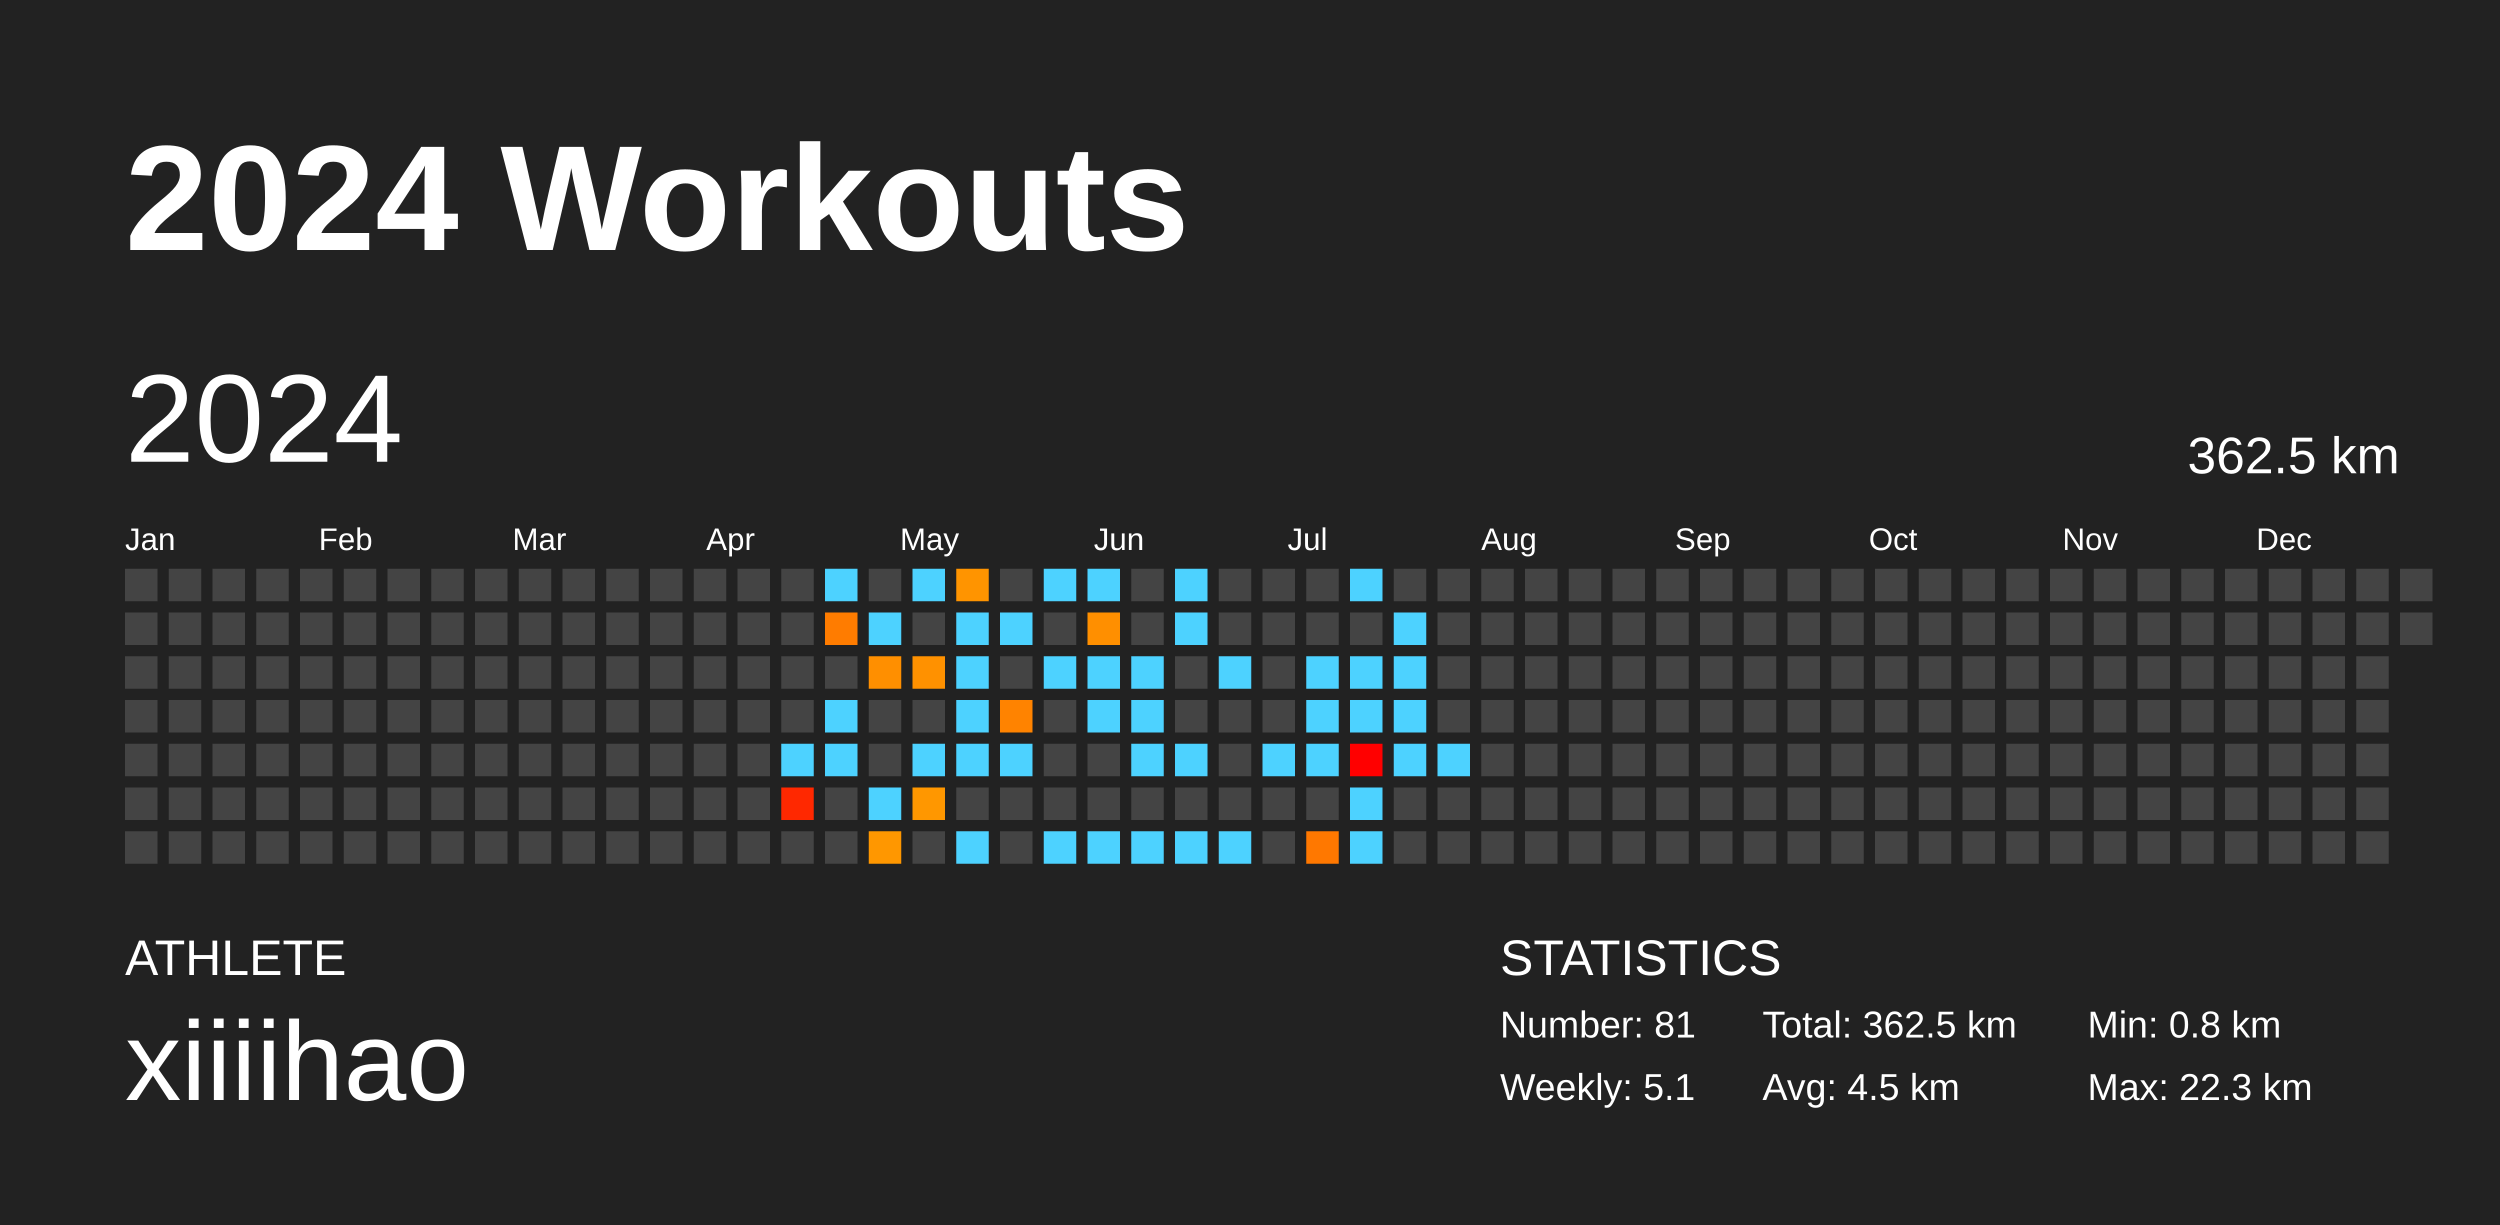
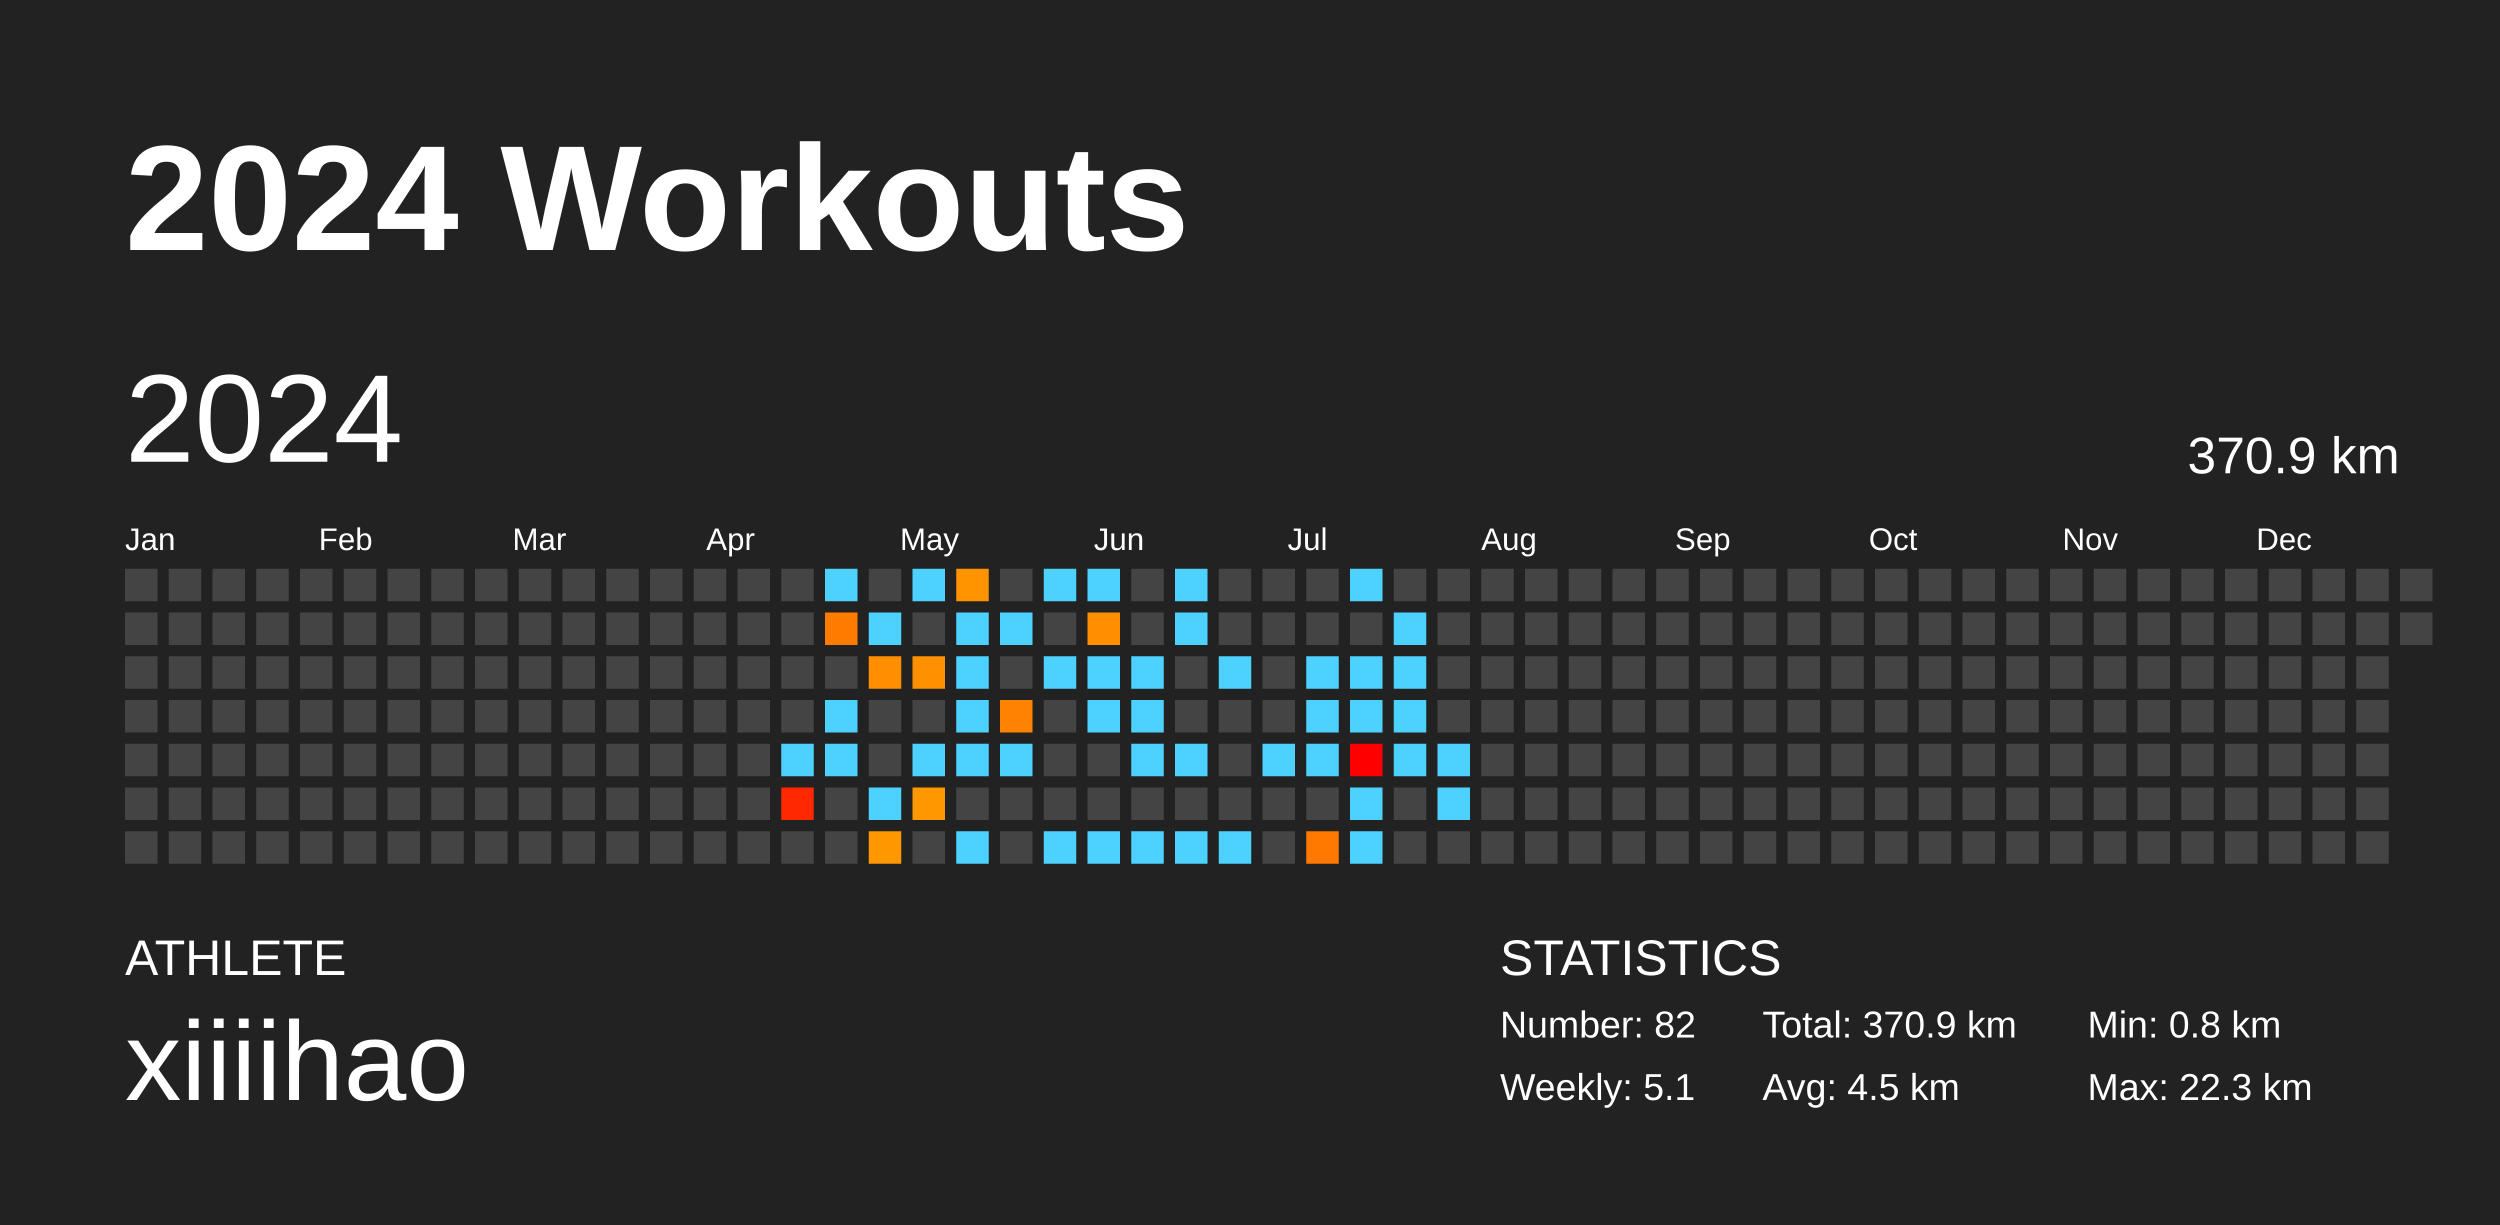
<svg xmlns="http://www.w3.org/2000/svg" baseProfile="full" height="98mm" version="1.1" viewBox="0,0,200,98" width="200mm">
  <defs />
  <rect fill="#222222" height="98" width="200" x="0" y="0" />
  <text fill="#FFFFFF" style="font-size:12px; font-family:Arial; font-weight:bold;" x="10" y="20">2024 Workouts</text>
  <text fill="#FFFFFF" style="font-size:4px; font-family:Arial" x="10" y="78">ATHLETE</text>
  <text fill="#FFFFFF" style="font-size:9px; font-family:Arial" x="10" y="88">xiiiihao</text>
  <text fill="#FFFFFF" style="font-size:4px; font-family:Arial" x="120" y="78">STATISTICS</text>
-   <text fill="#FFFFFF" style="font-size:3px; font-family:Arial" x="120" y="83">Number: 81</text>
+   <text fill="#FFFFFF" style="font-size:3px; font-family:Arial" x="120" y="83">Number: 82</text>
  <text fill="#FFFFFF" style="font-size:3px; font-family:Arial" x="120" y="88">Weekly: 5.1</text>
-   <text fill="#FFFFFF" style="font-size:3px; font-family:Arial" x="141" y="83">Total: 362.5 km</text>
+   <text fill="#FFFFFF" style="font-size:3px; font-family:Arial" x="141" y="83">Total: 370.9 km</text>
  <text fill="#FFFFFF" style="font-size:3px; font-family:Arial" x="141" y="88">Avg: 4.5 km</text>
  <text fill="#FFFFFF" style="font-size:3px; font-family:Arial" x="167" y="83">Min: 0.8 km</text>
  <text fill="#FFFFFF" style="font-size:3px; font-family:Arial" x="167" y="88">Max: 22.3 km</text>
  <text dominant-baseline="hanging" fill="#FFFFFF" style="font-size:10.0px; font-family:Arial;" x="10" y="30">2024</text>
-   <text dominant-baseline="hanging" fill="#FFFFFF" style="font-size:4.125px; font-family:Arial;" x="175" y="35">362.5 km</text>
+   <text dominant-baseline="hanging" fill="#FFFFFF" style="font-size:4.125px; font-family:Arial;" x="175" y="35">370.9 km</text>
  <text fill="#FFFFFF" style="font-size:2.5px; font-family:Arial" x="10.0" y="44">Jan</text>
  <text fill="#FFFFFF" style="font-size:2.5px; font-family:Arial" x="25.5" y="44">Feb</text>
  <text fill="#FFFFFF" style="font-size:2.5px; font-family:Arial" x="41.0" y="44">Mar</text>
  <text fill="#FFFFFF" style="font-size:2.5px; font-family:Arial" x="56.5" y="44">Apr</text>
  <text fill="#FFFFFF" style="font-size:2.5px; font-family:Arial" x="72.0" y="44">May</text>
  <text fill="#FFFFFF" style="font-size:2.5px; font-family:Arial" x="87.5" y="44">Jun</text>
  <text fill="#FFFFFF" style="font-size:2.5px; font-family:Arial" x="103.0" y="44">Jul</text>
  <text fill="#FFFFFF" style="font-size:2.5px; font-family:Arial" x="118.5" y="44">Aug</text>
  <text fill="#FFFFFF" style="font-size:2.5px; font-family:Arial" x="134.0" y="44">Sep</text>
  <text fill="#FFFFFF" style="font-size:2.5px; font-family:Arial" x="149.5" y="44">Oct</text>
  <text fill="#FFFFFF" style="font-size:2.5px; font-family:Arial" x="165.0" y="44">Nov</text>
  <text fill="#FFFFFF" style="font-size:2.5px; font-family:Arial" x="180.5" y="44">Dec</text>
  <rect fill="#444444" height="2.6" width="2.6" x="10.0" y="45.5" />
  <rect fill="#444444" height="2.6" width="2.6" x="10.0" y="49.0" />
  <rect fill="#444444" height="2.6" width="2.6" x="10.0" y="52.5" />
  <rect fill="#444444" height="2.6" width="2.6" x="10.0" y="56.0" />
  <rect fill="#444444" height="2.6" width="2.6" x="10.0" y="59.5" />
  <rect fill="#444444" height="2.6" width="2.6" x="10.0" y="63.0" />
  <rect fill="#444444" height="2.6" width="2.6" x="10.0" y="66.5" />
  <rect fill="#444444" height="2.6" width="2.6" x="13.5" y="45.5" />
  <rect fill="#444444" height="2.6" width="2.6" x="13.5" y="49.0" />
  <rect fill="#444444" height="2.6" width="2.6" x="13.5" y="52.5" />
  <rect fill="#444444" height="2.6" width="2.6" x="13.5" y="56.0" />
  <rect fill="#444444" height="2.6" width="2.6" x="13.5" y="59.5" />
  <rect fill="#444444" height="2.6" width="2.6" x="13.5" y="63.0" />
  <rect fill="#444444" height="2.6" width="2.6" x="13.5" y="66.5" />
  <rect fill="#444444" height="2.6" width="2.6" x="17.0" y="45.5" />
  <rect fill="#444444" height="2.6" width="2.6" x="17.0" y="49.0" />
  <rect fill="#444444" height="2.6" width="2.6" x="17.0" y="52.5" />
  <rect fill="#444444" height="2.6" width="2.6" x="17.0" y="56.0" />
  <rect fill="#444444" height="2.6" width="2.6" x="17.0" y="59.5" />
  <rect fill="#444444" height="2.6" width="2.6" x="17.0" y="63.0" />
  <rect fill="#444444" height="2.6" width="2.6" x="17.0" y="66.5" />
  <rect fill="#444444" height="2.6" width="2.6" x="20.5" y="45.5" />
  <rect fill="#444444" height="2.6" width="2.6" x="20.5" y="49.0" />
  <rect fill="#444444" height="2.6" width="2.6" x="20.5" y="52.5" />
  <rect fill="#444444" height="2.6" width="2.6" x="20.5" y="56.0" />
  <rect fill="#444444" height="2.6" width="2.6" x="20.5" y="59.5" />
  <rect fill="#444444" height="2.6" width="2.6" x="20.5" y="63.0" />
  <rect fill="#444444" height="2.6" width="2.6" x="20.5" y="66.5" />
  <rect fill="#444444" height="2.6" width="2.6" x="24.0" y="45.5" />
  <rect fill="#444444" height="2.6" width="2.6" x="24.0" y="49.0" />
  <rect fill="#444444" height="2.6" width="2.6" x="24.0" y="52.5" />
  <rect fill="#444444" height="2.6" width="2.6" x="24.0" y="56.0" />
  <rect fill="#444444" height="2.6" width="2.6" x="24.0" y="59.5" />
  <rect fill="#444444" height="2.6" width="2.6" x="24.0" y="63.0" />
  <rect fill="#444444" height="2.6" width="2.6" x="24.0" y="66.5" />
  <rect fill="#444444" height="2.6" width="2.6" x="27.5" y="45.5" />
  <rect fill="#444444" height="2.6" width="2.6" x="27.5" y="49.0" />
  <rect fill="#444444" height="2.6" width="2.6" x="27.5" y="52.5" />
  <rect fill="#444444" height="2.6" width="2.6" x="27.5" y="56.0" />
  <rect fill="#444444" height="2.6" width="2.6" x="27.5" y="59.5" />
  <rect fill="#444444" height="2.6" width="2.6" x="27.5" y="63.0" />
  <rect fill="#444444" height="2.6" width="2.6" x="27.5" y="66.5" />
  <rect fill="#444444" height="2.6" width="2.6" x="31.0" y="45.5" />
  <rect fill="#444444" height="2.6" width="2.6" x="31.0" y="49.0" />
  <rect fill="#444444" height="2.6" width="2.6" x="31.0" y="52.5" />
  <rect fill="#444444" height="2.6" width="2.6" x="31.0" y="56.0" />
  <rect fill="#444444" height="2.6" width="2.6" x="31.0" y="59.5" />
  <rect fill="#444444" height="2.6" width="2.6" x="31.0" y="63.0" />
  <rect fill="#444444" height="2.6" width="2.6" x="31.0" y="66.5" />
  <rect fill="#444444" height="2.6" width="2.6" x="34.5" y="45.5" />
  <rect fill="#444444" height="2.6" width="2.6" x="34.5" y="49.0" />
  <rect fill="#444444" height="2.6" width="2.6" x="34.5" y="52.5" />
  <rect fill="#444444" height="2.6" width="2.6" x="34.5" y="56.0" />
  <rect fill="#444444" height="2.6" width="2.6" x="34.5" y="59.5" />
  <rect fill="#444444" height="2.6" width="2.6" x="34.5" y="63.0" />
  <rect fill="#444444" height="2.6" width="2.6" x="34.5" y="66.5" />
  <rect fill="#444444" height="2.6" width="2.6" x="38.0" y="45.5" />
  <rect fill="#444444" height="2.6" width="2.6" x="38.0" y="49.0" />
  <rect fill="#444444" height="2.6" width="2.6" x="38.0" y="52.5" />
  <rect fill="#444444" height="2.6" width="2.6" x="38.0" y="56.0" />
  <rect fill="#444444" height="2.6" width="2.6" x="38.0" y="59.5" />
  <rect fill="#444444" height="2.6" width="2.6" x="38.0" y="63.0" />
  <rect fill="#444444" height="2.6" width="2.6" x="38.0" y="66.5" />
  <rect fill="#444444" height="2.6" width="2.6" x="41.5" y="45.5" />
  <rect fill="#444444" height="2.6" width="2.6" x="41.5" y="49.0" />
  <rect fill="#444444" height="2.6" width="2.6" x="41.5" y="52.5" />
  <rect fill="#444444" height="2.6" width="2.6" x="41.5" y="56.0" />
  <rect fill="#444444" height="2.6" width="2.6" x="41.5" y="59.5" />
  <rect fill="#444444" height="2.6" width="2.6" x="41.5" y="63.0" />
  <rect fill="#444444" height="2.6" width="2.6" x="41.5" y="66.5" />
  <rect fill="#444444" height="2.6" width="2.6" x="45.0" y="45.5" />
  <rect fill="#444444" height="2.6" width="2.6" x="45.0" y="49.0" />
  <rect fill="#444444" height="2.6" width="2.6" x="45.0" y="52.5" />
  <rect fill="#444444" height="2.6" width="2.6" x="45.0" y="56.0" />
  <rect fill="#444444" height="2.6" width="2.6" x="45.0" y="59.5" />
  <rect fill="#444444" height="2.6" width="2.6" x="45.0" y="63.0" />
  <rect fill="#444444" height="2.6" width="2.6" x="45.0" y="66.5" />
  <rect fill="#444444" height="2.6" width="2.6" x="48.5" y="45.5" />
  <rect fill="#444444" height="2.6" width="2.6" x="48.5" y="49.0" />
  <rect fill="#444444" height="2.6" width="2.6" x="48.5" y="52.5" />
  <rect fill="#444444" height="2.6" width="2.6" x="48.5" y="56.0" />
  <rect fill="#444444" height="2.6" width="2.6" x="48.5" y="59.5" />
  <rect fill="#444444" height="2.6" width="2.6" x="48.5" y="63.0" />
  <rect fill="#444444" height="2.6" width="2.6" x="48.5" y="66.5" />
  <rect fill="#444444" height="2.6" width="2.6" x="52.0" y="45.5" />
  <rect fill="#444444" height="2.6" width="2.6" x="52.0" y="49.0" />
  <rect fill="#444444" height="2.6" width="2.6" x="52.0" y="52.5" />
  <rect fill="#444444" height="2.6" width="2.6" x="52.0" y="56.0" />
  <rect fill="#444444" height="2.6" width="2.6" x="52.0" y="59.5" />
  <rect fill="#444444" height="2.6" width="2.6" x="52.0" y="63.0" />
  <rect fill="#444444" height="2.6" width="2.6" x="52.0" y="66.5" />
  <rect fill="#444444" height="2.6" width="2.6" x="55.5" y="45.5" />
  <rect fill="#444444" height="2.6" width="2.6" x="55.5" y="49.0" />
  <rect fill="#444444" height="2.6" width="2.6" x="55.5" y="52.5" />
  <rect fill="#444444" height="2.6" width="2.6" x="55.5" y="56.0" />
  <rect fill="#444444" height="2.6" width="2.6" x="55.5" y="59.5" />
  <rect fill="#444444" height="2.6" width="2.6" x="55.5" y="63.0" />
  <rect fill="#444444" height="2.6" width="2.6" x="55.5" y="66.5" />
  <rect fill="#444444" height="2.6" width="2.6" x="59.0" y="45.5" />
  <rect fill="#444444" height="2.6" width="2.6" x="59.0" y="49.0" />
  <rect fill="#444444" height="2.6" width="2.6" x="59.0" y="52.5" />
  <rect fill="#444444" height="2.6" width="2.6" x="59.0" y="56.0" />
  <rect fill="#444444" height="2.6" width="2.6" x="59.0" y="59.5" />
  <rect fill="#444444" height="2.6" width="2.6" x="59.0" y="63.0" />
  <rect fill="#444444" height="2.6" width="2.6" x="59.0" y="66.5" />
  <rect fill="#444444" height="2.6" width="2.6" x="62.5" y="45.5" />
  <rect fill="#444444" height="2.6" width="2.6" x="62.5" y="49.0" />
  <rect fill="#444444" height="2.6" width="2.6" x="62.5" y="52.5" />
  <rect fill="#444444" height="2.6" width="2.6" x="62.5" y="56.0" />
  <rect fill="#4dd2ff" height="2.6" width="2.6" x="62.5" y="59.5" />
  <rect fill="#ff2800" height="2.6" width="2.6" x="62.5" y="63.0" />
  <rect fill="#444444" height="2.6" width="2.6" x="62.5" y="66.5" />
  <rect fill="#4dd2ff" height="2.6" width="2.6" x="66.0" y="45.5" />
  <rect fill="#ff7c00" height="2.6" width="2.6" x="66.0" y="49.0" />
  <rect fill="#444444" height="2.6" width="2.6" x="66.0" y="52.5" />
  <rect fill="#4dd2ff" height="2.6" width="2.6" x="66.0" y="56.0" />
  <rect fill="#4dd2ff" height="2.6" width="2.6" x="66.0" y="59.5" />
  <rect fill="#444444" height="2.6" width="2.6" x="66.0" y="63.0" />
  <rect fill="#444444" height="2.6" width="2.6" x="66.0" y="66.5" />
  <rect fill="#444444" height="2.6" width="2.6" x="69.5" y="45.5" />
  <rect fill="#4dd2ff" height="2.6" width="2.6" x="69.5" y="49.0" />
  <rect fill="#ff8f00" height="2.6" width="2.6" x="69.5" y="52.5" />
  <rect fill="#444444" height="2.6" width="2.6" x="69.5" y="56.0" />
  <rect fill="#444444" height="2.6" width="2.6" x="69.5" y="59.5" />
  <rect fill="#4dd2ff" height="2.6" width="2.6" x="69.5" y="63.0" />
  <rect fill="#ff9700" height="2.6" width="2.6" x="69.5" y="66.5" />
  <rect fill="#4dd2ff" height="2.6" width="2.6" x="73.0" y="45.5" />
  <rect fill="#444444" height="2.6" width="2.6" x="73.0" y="49.0" />
  <rect fill="#ff9100" height="2.6" width="2.6" x="73.0" y="52.5" />
  <rect fill="#444444" height="2.6" width="2.6" x="73.0" y="56.0" />
  <rect fill="#4dd2ff" height="2.6" width="2.6" x="73.0" y="59.5" />
  <rect fill="#ff9700" height="2.6" width="2.6" x="73.0" y="63.0" />
  <rect fill="#444444" height="2.6" width="2.6" x="73.0" y="66.5" />
  <rect fill="#ff9400" height="2.6" width="2.6" x="76.5" y="45.5" />
  <rect fill="#4dd2ff" height="2.6" width="2.6" x="76.5" y="49.0" />
  <rect fill="#4dd2ff" height="2.6" width="2.6" x="76.5" y="52.5" />
  <rect fill="#4dd2ff" height="2.6" width="2.6" x="76.5" y="56.0" />
  <rect fill="#4dd2ff" height="2.6" width="2.6" x="76.5" y="59.5" />
  <rect fill="#444444" height="2.6" width="2.6" x="76.5" y="63.0" />
  <rect fill="#4dd2ff" height="2.6" width="2.6" x="76.5" y="66.5" />
  <rect fill="#444444" height="2.6" width="2.6" x="80.0" y="45.5" />
  <rect fill="#4dd2ff" height="2.6" width="2.6" x="80.0" y="49.0" />
  <rect fill="#444444" height="2.6" width="2.6" x="80.0" y="52.5" />
  <rect fill="#ff8300" height="2.6" width="2.6" x="80.0" y="56.0" />
  <rect fill="#4dd2ff" height="2.6" width="2.6" x="80.0" y="59.5" />
  <rect fill="#444444" height="2.6" width="2.6" x="80.0" y="63.0" />
  <rect fill="#444444" height="2.6" width="2.6" x="80.0" y="66.5" />
  <rect fill="#4dd2ff" height="2.6" width="2.6" x="83.5" y="45.5" />
  <rect fill="#444444" height="2.6" width="2.6" x="83.5" y="49.0" />
  <rect fill="#4dd2ff" height="2.6" width="2.6" x="83.5" y="52.5" />
  <rect fill="#444444" height="2.6" width="2.6" x="83.5" y="56.0" />
  <rect fill="#444444" height="2.6" width="2.6" x="83.5" y="59.5" />
  <rect fill="#444444" height="2.6" width="2.6" x="83.5" y="63.0" />
  <rect fill="#4dd2ff" height="2.6" width="2.6" x="83.5" y="66.5" />
  <rect fill="#4dd2ff" height="2.6" width="2.6" x="87.0" y="45.5" />
  <rect fill="#ff8f00" height="2.6" width="2.6" x="87.0" y="49.0" />
  <rect fill="#4dd2ff" height="2.6" width="2.6" x="87.0" y="52.5" />
  <rect fill="#4dd2ff" height="2.6" width="2.6" x="87.0" y="56.0" />
  <rect fill="#444444" height="2.6" width="2.6" x="87.0" y="59.5" />
  <rect fill="#444444" height="2.6" width="2.6" x="87.0" y="63.0" />
  <rect fill="#4dd2ff" height="2.6" width="2.6" x="87.0" y="66.5" />
  <rect fill="#444444" height="2.6" width="2.6" x="90.5" y="45.5" />
  <rect fill="#444444" height="2.6" width="2.6" x="90.5" y="49.0" />
  <rect fill="#4dd2ff" height="2.6" width="2.6" x="90.5" y="52.5" />
  <rect fill="#4dd2ff" height="2.6" width="2.6" x="90.5" y="56.0" />
  <rect fill="#4dd2ff" height="2.6" width="2.6" x="90.5" y="59.5" />
  <rect fill="#444444" height="2.6" width="2.6" x="90.5" y="63.0" />
  <rect fill="#4dd2ff" height="2.6" width="2.6" x="90.5" y="66.5" />
  <rect fill="#4dd2ff" height="2.6" width="2.6" x="94.0" y="45.5" />
  <rect fill="#4dd2ff" height="2.6" width="2.6" x="94.0" y="49.0" />
  <rect fill="#444444" height="2.6" width="2.6" x="94.0" y="52.5" />
  <rect fill="#444444" height="2.6" width="2.6" x="94.0" y="56.0" />
  <rect fill="#4dd2ff" height="2.6" width="2.6" x="94.0" y="59.5" />
  <rect fill="#444444" height="2.6" width="2.6" x="94.0" y="63.0" />
  <rect fill="#4dd2ff" height="2.6" width="2.6" x="94.0" y="66.5" />
  <rect fill="#444444" height="2.6" width="2.6" x="97.5" y="45.5" />
  <rect fill="#444444" height="2.6" width="2.6" x="97.5" y="49.0" />
  <rect fill="#4dd2ff" height="2.6" width="2.6" x="97.5" y="52.5" />
  <rect fill="#444444" height="2.6" width="2.6" x="97.5" y="56.0" />
  <rect fill="#444444" height="2.6" width="2.6" x="97.5" y="59.5" />
  <rect fill="#444444" height="2.6" width="2.6" x="97.5" y="63.0" />
  <rect fill="#4dd2ff" height="2.6" width="2.6" x="97.5" y="66.5" />
  <rect fill="#444444" height="2.6" width="2.6" x="101.0" y="45.5" />
  <rect fill="#444444" height="2.6" width="2.6" x="101.0" y="49.0" />
  <rect fill="#444444" height="2.6" width="2.6" x="101.0" y="52.5" />
  <rect fill="#444444" height="2.6" width="2.6" x="101.0" y="56.0" />
  <rect fill="#4dd2ff" height="2.6" width="2.6" x="101.0" y="59.5" />
  <rect fill="#444444" height="2.6" width="2.6" x="101.0" y="63.0" />
  <rect fill="#444444" height="2.6" width="2.6" x="101.0" y="66.5" />
  <rect fill="#444444" height="2.6" width="2.6" x="104.5" y="45.5" />
  <rect fill="#444444" height="2.6" width="2.6" x="104.5" y="49.0" />
  <rect fill="#4dd2ff" height="2.6" width="2.6" x="104.5" y="52.5" />
  <rect fill="#4dd2ff" height="2.6" width="2.6" x="104.5" y="56.0" />
  <rect fill="#4dd2ff" height="2.6" width="2.6" x="104.5" y="59.5" />
  <rect fill="#444444" height="2.6" width="2.6" x="104.5" y="63.0" />
  <rect fill="#ff7800" height="2.6" width="2.6" x="104.5" y="66.5" />
  <rect fill="#4dd2ff" height="2.6" width="2.6" x="108.0" y="45.5" />
  <rect fill="#444444" height="2.6" width="2.6" x="108.0" y="49.0" />
  <rect fill="#4dd2ff" height="2.6" width="2.6" x="108.0" y="52.5" />
  <rect fill="#4dd2ff" height="2.6" width="2.6" x="108.0" y="56.0" />
  <rect fill="red" height="2.6" width="2.6" x="108.0" y="59.5" />
  <rect fill="#4dd2ff" height="2.6" width="2.6" x="108.0" y="63.0" />
  <rect fill="#4dd2ff" height="2.6" width="2.6" x="108.0" y="66.5" />
  <rect fill="#444444" height="2.6" width="2.6" x="111.5" y="45.5" />
  <rect fill="#4dd2ff" height="2.6" width="2.6" x="111.5" y="49.0" />
  <rect fill="#4dd2ff" height="2.6" width="2.6" x="111.5" y="52.5" />
  <rect fill="#4dd2ff" height="2.6" width="2.6" x="111.5" y="56.0" />
  <rect fill="#4dd2ff" height="2.6" width="2.6" x="111.5" y="59.5" />
  <rect fill="#444444" height="2.6" width="2.6" x="111.5" y="63.0" />
  <rect fill="#444444" height="2.6" width="2.6" x="111.5" y="66.5" />
  <rect fill="#444444" height="2.6" width="2.6" x="115.0" y="45.5" />
  <rect fill="#444444" height="2.6" width="2.6" x="115.0" y="49.0" />
  <rect fill="#444444" height="2.6" width="2.6" x="115.0" y="52.5" />
  <rect fill="#444444" height="2.6" width="2.6" x="115.0" y="56.0" />
  <rect fill="#4dd2ff" height="2.6" width="2.6" x="115.0" y="59.5" />
-   <rect fill="#444444" height="2.6" width="2.6" x="115.0" y="63.0" />
+   <rect fill="#4dd2ff" height="2.6" width="2.6" x="115.0" y="63.0" />
  <rect fill="#444444" height="2.6" width="2.6" x="115.0" y="66.5" />
  <rect fill="#444444" height="2.6" width="2.6" x="118.5" y="45.5" />
  <rect fill="#444444" height="2.6" width="2.6" x="118.5" y="49.0" />
  <rect fill="#444444" height="2.6" width="2.6" x="118.5" y="52.5" />
  <rect fill="#444444" height="2.6" width="2.6" x="118.5" y="56.0" />
  <rect fill="#444444" height="2.6" width="2.6" x="118.5" y="59.5" />
  <rect fill="#444444" height="2.6" width="2.6" x="118.5" y="63.0" />
  <rect fill="#444444" height="2.6" width="2.6" x="118.5" y="66.5" />
  <rect fill="#444444" height="2.6" width="2.6" x="122.0" y="45.5" />
  <rect fill="#444444" height="2.6" width="2.6" x="122.0" y="49.0" />
  <rect fill="#444444" height="2.6" width="2.6" x="122.0" y="52.5" />
  <rect fill="#444444" height="2.6" width="2.6" x="122.0" y="56.0" />
  <rect fill="#444444" height="2.6" width="2.6" x="122.0" y="59.5" />
  <rect fill="#444444" height="2.6" width="2.6" x="122.0" y="63.0" />
  <rect fill="#444444" height="2.6" width="2.6" x="122.0" y="66.5" />
  <rect fill="#444444" height="2.6" width="2.6" x="125.5" y="45.5" />
  <rect fill="#444444" height="2.6" width="2.6" x="125.5" y="49.0" />
  <rect fill="#444444" height="2.6" width="2.6" x="125.5" y="52.5" />
  <rect fill="#444444" height="2.6" width="2.6" x="125.5" y="56.0" />
  <rect fill="#444444" height="2.6" width="2.6" x="125.5" y="59.5" />
  <rect fill="#444444" height="2.6" width="2.6" x="125.5" y="63.0" />
  <rect fill="#444444" height="2.6" width="2.6" x="125.5" y="66.5" />
  <rect fill="#444444" height="2.6" width="2.6" x="129.0" y="45.5" />
  <rect fill="#444444" height="2.6" width="2.6" x="129.0" y="49.0" />
  <rect fill="#444444" height="2.6" width="2.6" x="129.0" y="52.5" />
  <rect fill="#444444" height="2.6" width="2.6" x="129.0" y="56.0" />
  <rect fill="#444444" height="2.6" width="2.6" x="129.0" y="59.5" />
  <rect fill="#444444" height="2.6" width="2.6" x="129.0" y="63.0" />
  <rect fill="#444444" height="2.6" width="2.6" x="129.0" y="66.5" />
  <rect fill="#444444" height="2.6" width="2.6" x="132.5" y="45.5" />
  <rect fill="#444444" height="2.6" width="2.6" x="132.5" y="49.0" />
  <rect fill="#444444" height="2.6" width="2.6" x="132.5" y="52.5" />
  <rect fill="#444444" height="2.6" width="2.6" x="132.5" y="56.0" />
  <rect fill="#444444" height="2.6" width="2.6" x="132.5" y="59.5" />
  <rect fill="#444444" height="2.6" width="2.6" x="132.5" y="63.0" />
  <rect fill="#444444" height="2.6" width="2.6" x="132.5" y="66.5" />
  <rect fill="#444444" height="2.6" width="2.6" x="136.0" y="45.5" />
  <rect fill="#444444" height="2.6" width="2.6" x="136.0" y="49.0" />
  <rect fill="#444444" height="2.6" width="2.6" x="136.0" y="52.5" />
  <rect fill="#444444" height="2.6" width="2.6" x="136.0" y="56.0" />
  <rect fill="#444444" height="2.6" width="2.6" x="136.0" y="59.5" />
  <rect fill="#444444" height="2.6" width="2.6" x="136.0" y="63.0" />
  <rect fill="#444444" height="2.6" width="2.6" x="136.0" y="66.5" />
  <rect fill="#444444" height="2.6" width="2.6" x="139.5" y="45.5" />
  <rect fill="#444444" height="2.6" width="2.6" x="139.5" y="49.0" />
  <rect fill="#444444" height="2.6" width="2.6" x="139.5" y="52.5" />
  <rect fill="#444444" height="2.6" width="2.6" x="139.5" y="56.0" />
  <rect fill="#444444" height="2.6" width="2.6" x="139.5" y="59.5" />
  <rect fill="#444444" height="2.6" width="2.6" x="139.5" y="63.0" />
  <rect fill="#444444" height="2.6" width="2.6" x="139.5" y="66.5" />
  <rect fill="#444444" height="2.6" width="2.6" x="143.0" y="45.5" />
  <rect fill="#444444" height="2.6" width="2.6" x="143.0" y="49.0" />
  <rect fill="#444444" height="2.6" width="2.6" x="143.0" y="52.5" />
  <rect fill="#444444" height="2.6" width="2.6" x="143.0" y="56.0" />
  <rect fill="#444444" height="2.6" width="2.6" x="143.0" y="59.5" />
  <rect fill="#444444" height="2.6" width="2.6" x="143.0" y="63.0" />
  <rect fill="#444444" height="2.6" width="2.6" x="143.0" y="66.5" />
  <rect fill="#444444" height="2.6" width="2.6" x="146.5" y="45.5" />
  <rect fill="#444444" height="2.6" width="2.6" x="146.5" y="49.0" />
  <rect fill="#444444" height="2.6" width="2.6" x="146.5" y="52.5" />
  <rect fill="#444444" height="2.6" width="2.6" x="146.5" y="56.0" />
  <rect fill="#444444" height="2.6" width="2.6" x="146.5" y="59.5" />
  <rect fill="#444444" height="2.6" width="2.6" x="146.5" y="63.0" />
  <rect fill="#444444" height="2.6" width="2.6" x="146.5" y="66.5" />
  <rect fill="#444444" height="2.6" width="2.6" x="150.0" y="45.5" />
  <rect fill="#444444" height="2.6" width="2.6" x="150.0" y="49.0" />
  <rect fill="#444444" height="2.6" width="2.6" x="150.0" y="52.5" />
  <rect fill="#444444" height="2.6" width="2.6" x="150.0" y="56.0" />
  <rect fill="#444444" height="2.6" width="2.6" x="150.0" y="59.5" />
  <rect fill="#444444" height="2.6" width="2.6" x="150.0" y="63.0" />
  <rect fill="#444444" height="2.6" width="2.6" x="150.0" y="66.5" />
  <rect fill="#444444" height="2.6" width="2.6" x="153.5" y="45.5" />
  <rect fill="#444444" height="2.6" width="2.6" x="153.5" y="49.0" />
  <rect fill="#444444" height="2.6" width="2.6" x="153.5" y="52.5" />
  <rect fill="#444444" height="2.6" width="2.6" x="153.5" y="56.0" />
  <rect fill="#444444" height="2.6" width="2.6" x="153.5" y="59.5" />
  <rect fill="#444444" height="2.6" width="2.6" x="153.5" y="63.0" />
  <rect fill="#444444" height="2.6" width="2.6" x="153.5" y="66.5" />
  <rect fill="#444444" height="2.6" width="2.6" x="157.0" y="45.5" />
  <rect fill="#444444" height="2.6" width="2.6" x="157.0" y="49.0" />
  <rect fill="#444444" height="2.6" width="2.6" x="157.0" y="52.5" />
  <rect fill="#444444" height="2.6" width="2.6" x="157.0" y="56.0" />
  <rect fill="#444444" height="2.6" width="2.6" x="157.0" y="59.5" />
  <rect fill="#444444" height="2.6" width="2.6" x="157.0" y="63.0" />
  <rect fill="#444444" height="2.6" width="2.6" x="157.0" y="66.5" />
  <rect fill="#444444" height="2.6" width="2.6" x="160.5" y="45.5" />
  <rect fill="#444444" height="2.6" width="2.6" x="160.5" y="49.0" />
  <rect fill="#444444" height="2.6" width="2.6" x="160.5" y="52.5" />
  <rect fill="#444444" height="2.6" width="2.6" x="160.5" y="56.0" />
  <rect fill="#444444" height="2.6" width="2.6" x="160.5" y="59.5" />
  <rect fill="#444444" height="2.6" width="2.6" x="160.5" y="63.0" />
  <rect fill="#444444" height="2.6" width="2.6" x="160.5" y="66.5" />
  <rect fill="#444444" height="2.6" width="2.6" x="164.0" y="45.5" />
  <rect fill="#444444" height="2.6" width="2.6" x="164.0" y="49.0" />
  <rect fill="#444444" height="2.6" width="2.6" x="164.0" y="52.5" />
  <rect fill="#444444" height="2.6" width="2.6" x="164.0" y="56.0" />
  <rect fill="#444444" height="2.6" width="2.6" x="164.0" y="59.5" />
  <rect fill="#444444" height="2.6" width="2.6" x="164.0" y="63.0" />
  <rect fill="#444444" height="2.6" width="2.6" x="164.0" y="66.5" />
  <rect fill="#444444" height="2.6" width="2.6" x="167.5" y="45.5" />
  <rect fill="#444444" height="2.6" width="2.6" x="167.5" y="49.0" />
  <rect fill="#444444" height="2.6" width="2.6" x="167.5" y="52.5" />
  <rect fill="#444444" height="2.6" width="2.6" x="167.5" y="56.0" />
  <rect fill="#444444" height="2.6" width="2.6" x="167.5" y="59.5" />
  <rect fill="#444444" height="2.6" width="2.6" x="167.5" y="63.0" />
  <rect fill="#444444" height="2.6" width="2.6" x="167.5" y="66.5" />
  <rect fill="#444444" height="2.6" width="2.6" x="171.0" y="45.5" />
  <rect fill="#444444" height="2.6" width="2.6" x="171.0" y="49.0" />
  <rect fill="#444444" height="2.6" width="2.6" x="171.0" y="52.5" />
  <rect fill="#444444" height="2.6" width="2.6" x="171.0" y="56.0" />
  <rect fill="#444444" height="2.6" width="2.6" x="171.0" y="59.5" />
  <rect fill="#444444" height="2.6" width="2.6" x="171.0" y="63.0" />
  <rect fill="#444444" height="2.6" width="2.6" x="171.0" y="66.5" />
  <rect fill="#444444" height="2.6" width="2.6" x="174.5" y="45.5" />
  <rect fill="#444444" height="2.6" width="2.6" x="174.5" y="49.0" />
  <rect fill="#444444" height="2.6" width="2.6" x="174.5" y="52.5" />
  <rect fill="#444444" height="2.6" width="2.6" x="174.5" y="56.0" />
  <rect fill="#444444" height="2.6" width="2.6" x="174.5" y="59.5" />
  <rect fill="#444444" height="2.6" width="2.6" x="174.5" y="63.0" />
  <rect fill="#444444" height="2.6" width="2.6" x="174.5" y="66.5" />
  <rect fill="#444444" height="2.6" width="2.6" x="178.0" y="45.5" />
  <rect fill="#444444" height="2.6" width="2.6" x="178.0" y="49.0" />
  <rect fill="#444444" height="2.6" width="2.6" x="178.0" y="52.5" />
  <rect fill="#444444" height="2.6" width="2.6" x="178.0" y="56.0" />
  <rect fill="#444444" height="2.6" width="2.6" x="178.0" y="59.5" />
  <rect fill="#444444" height="2.6" width="2.6" x="178.0" y="63.0" />
  <rect fill="#444444" height="2.6" width="2.6" x="178.0" y="66.5" />
  <rect fill="#444444" height="2.6" width="2.6" x="181.5" y="45.5" />
  <rect fill="#444444" height="2.6" width="2.6" x="181.5" y="49.0" />
  <rect fill="#444444" height="2.6" width="2.6" x="181.5" y="52.5" />
  <rect fill="#444444" height="2.6" width="2.6" x="181.5" y="56.0" />
  <rect fill="#444444" height="2.6" width="2.6" x="181.5" y="59.5" />
  <rect fill="#444444" height="2.6" width="2.6" x="181.5" y="63.0" />
  <rect fill="#444444" height="2.6" width="2.6" x="181.5" y="66.5" />
  <rect fill="#444444" height="2.6" width="2.6" x="185.0" y="45.5" />
  <rect fill="#444444" height="2.6" width="2.6" x="185.0" y="49.0" />
  <rect fill="#444444" height="2.6" width="2.6" x="185.0" y="52.5" />
  <rect fill="#444444" height="2.6" width="2.6" x="185.0" y="56.0" />
  <rect fill="#444444" height="2.6" width="2.6" x="185.0" y="59.5" />
  <rect fill="#444444" height="2.6" width="2.6" x="185.0" y="63.0" />
  <rect fill="#444444" height="2.6" width="2.6" x="185.0" y="66.5" />
  <rect fill="#444444" height="2.6" width="2.6" x="188.5" y="45.5" />
  <rect fill="#444444" height="2.6" width="2.6" x="188.5" y="49.0" />
  <rect fill="#444444" height="2.6" width="2.6" x="188.5" y="52.5" />
  <rect fill="#444444" height="2.6" width="2.6" x="188.5" y="56.0" />
  <rect fill="#444444" height="2.6" width="2.6" x="188.5" y="59.5" />
  <rect fill="#444444" height="2.6" width="2.6" x="188.5" y="63.0" />
  <rect fill="#444444" height="2.6" width="2.6" x="188.5" y="66.5" />
  <rect fill="#444444" height="2.6" width="2.6" x="192.0" y="45.5" />
  <rect fill="#444444" height="2.6" width="2.6" x="192.0" y="49.0" />
</svg>
